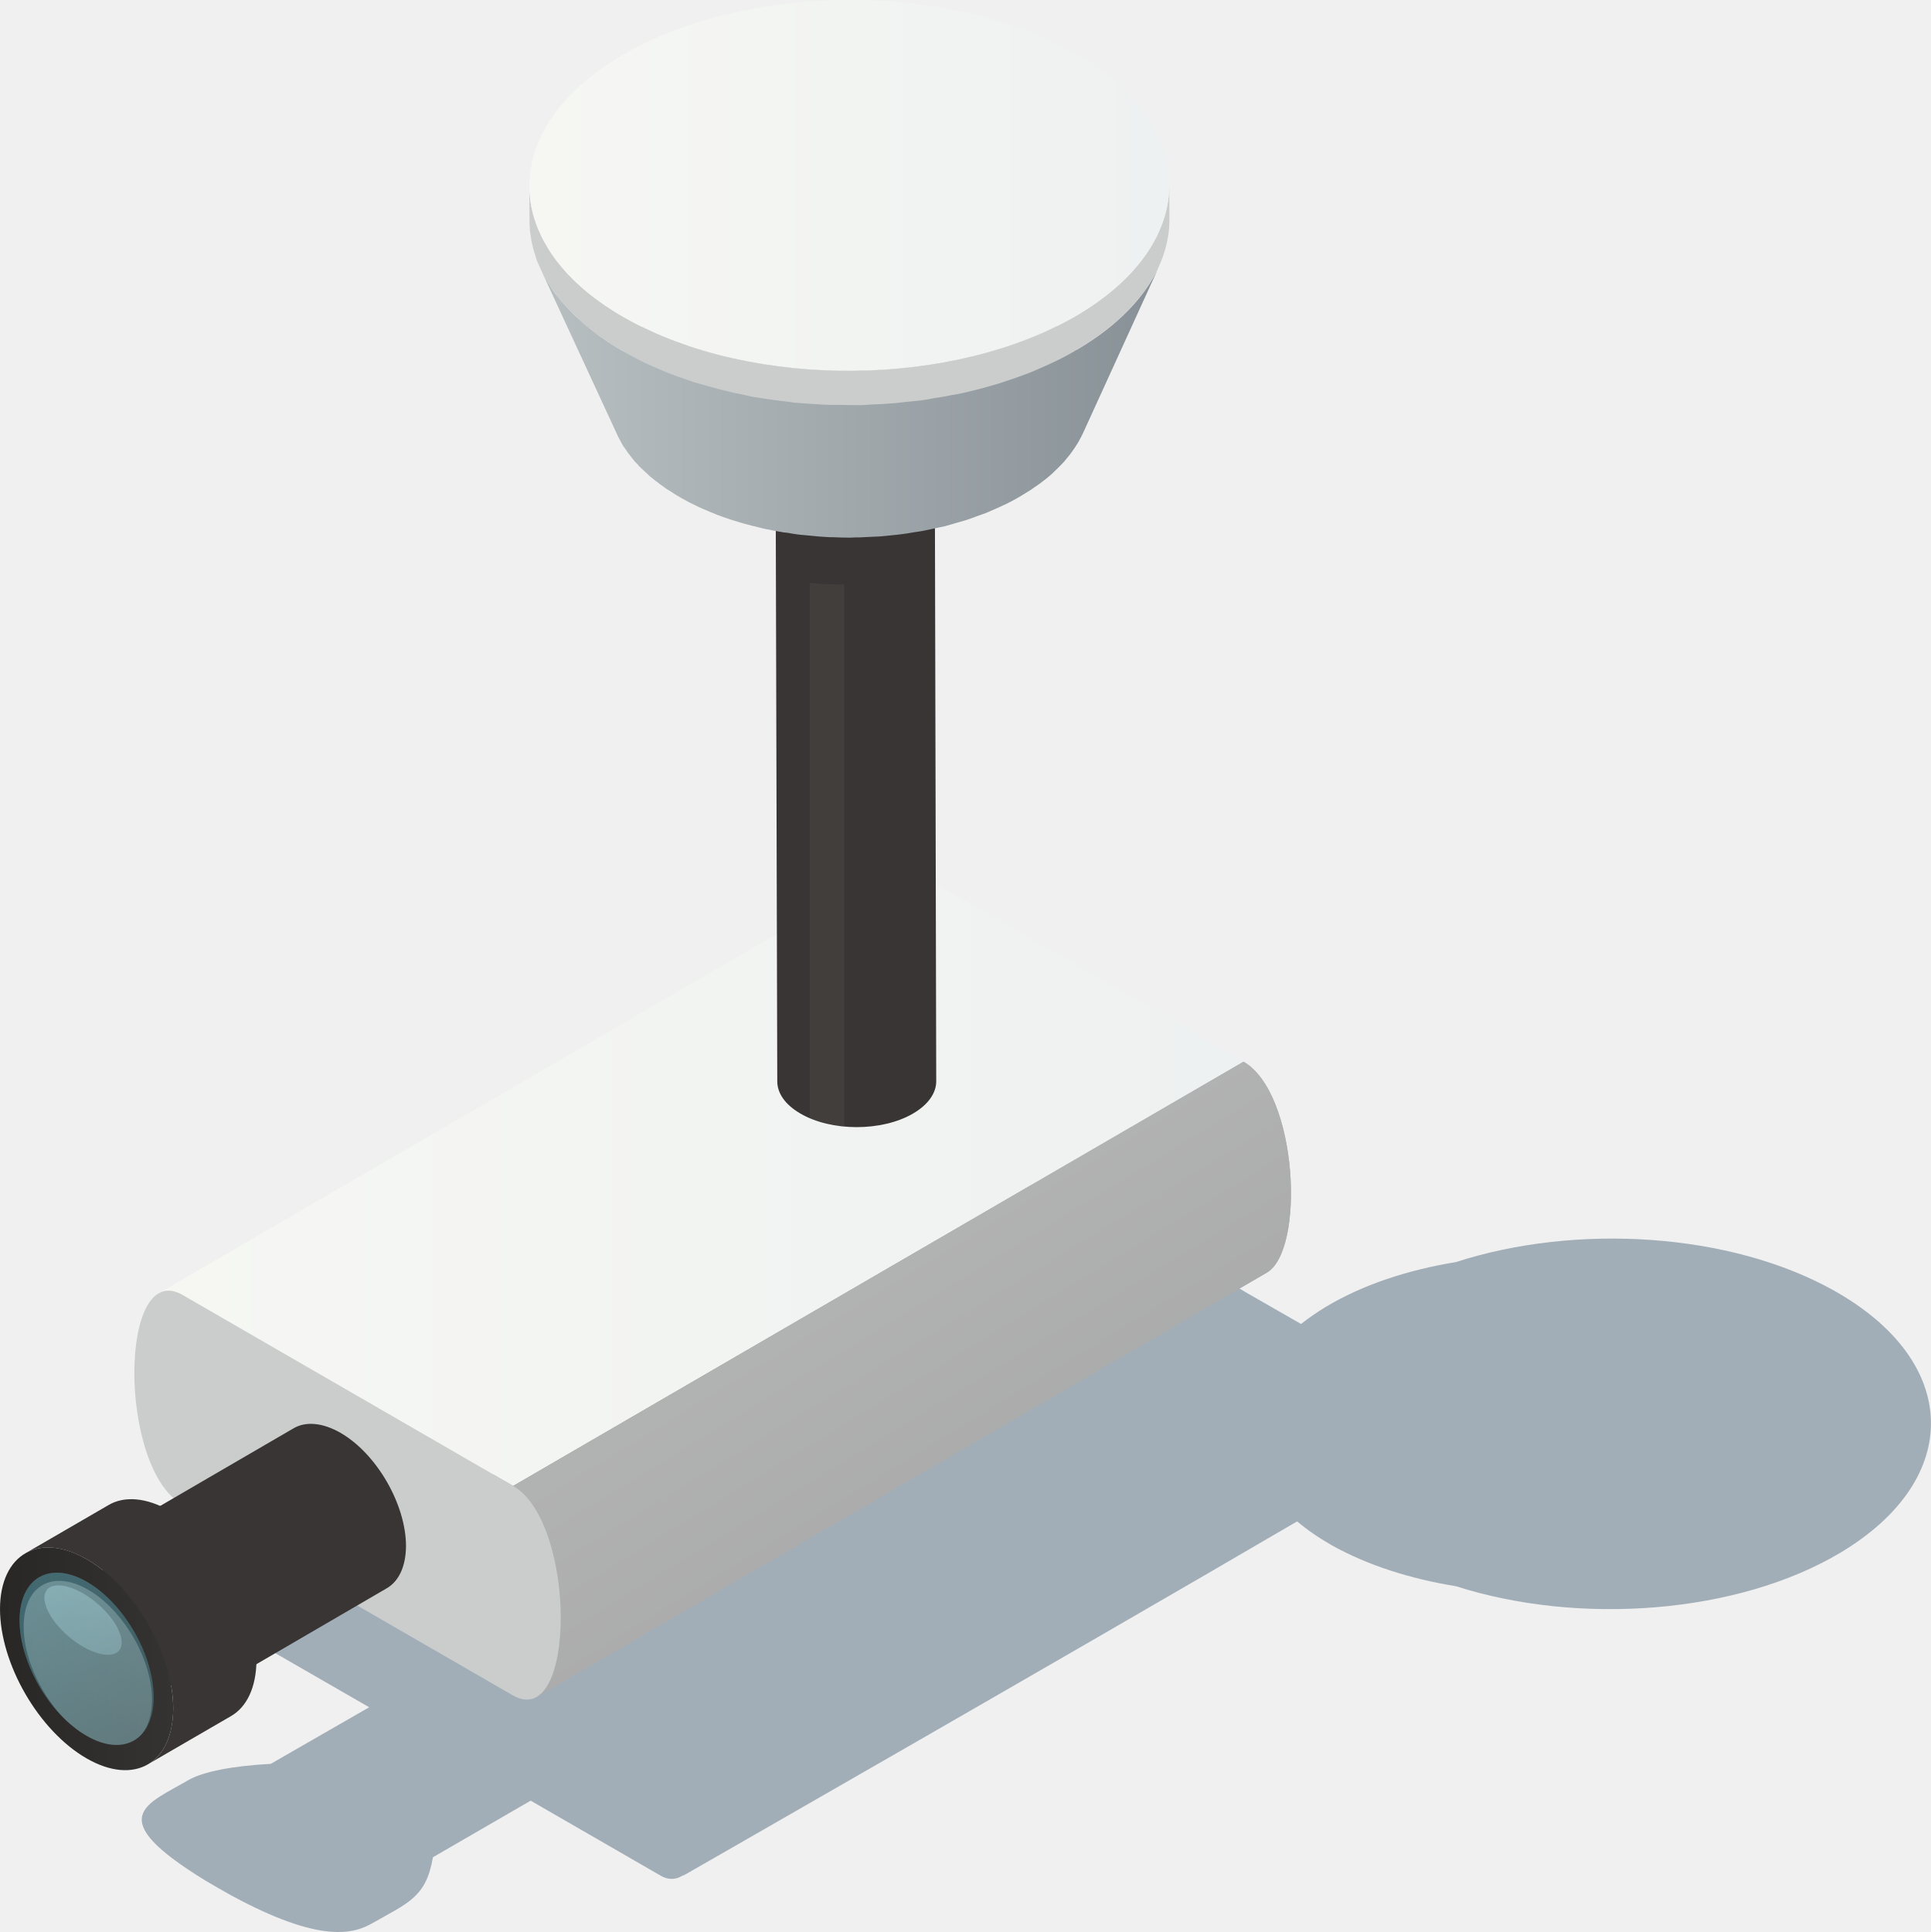
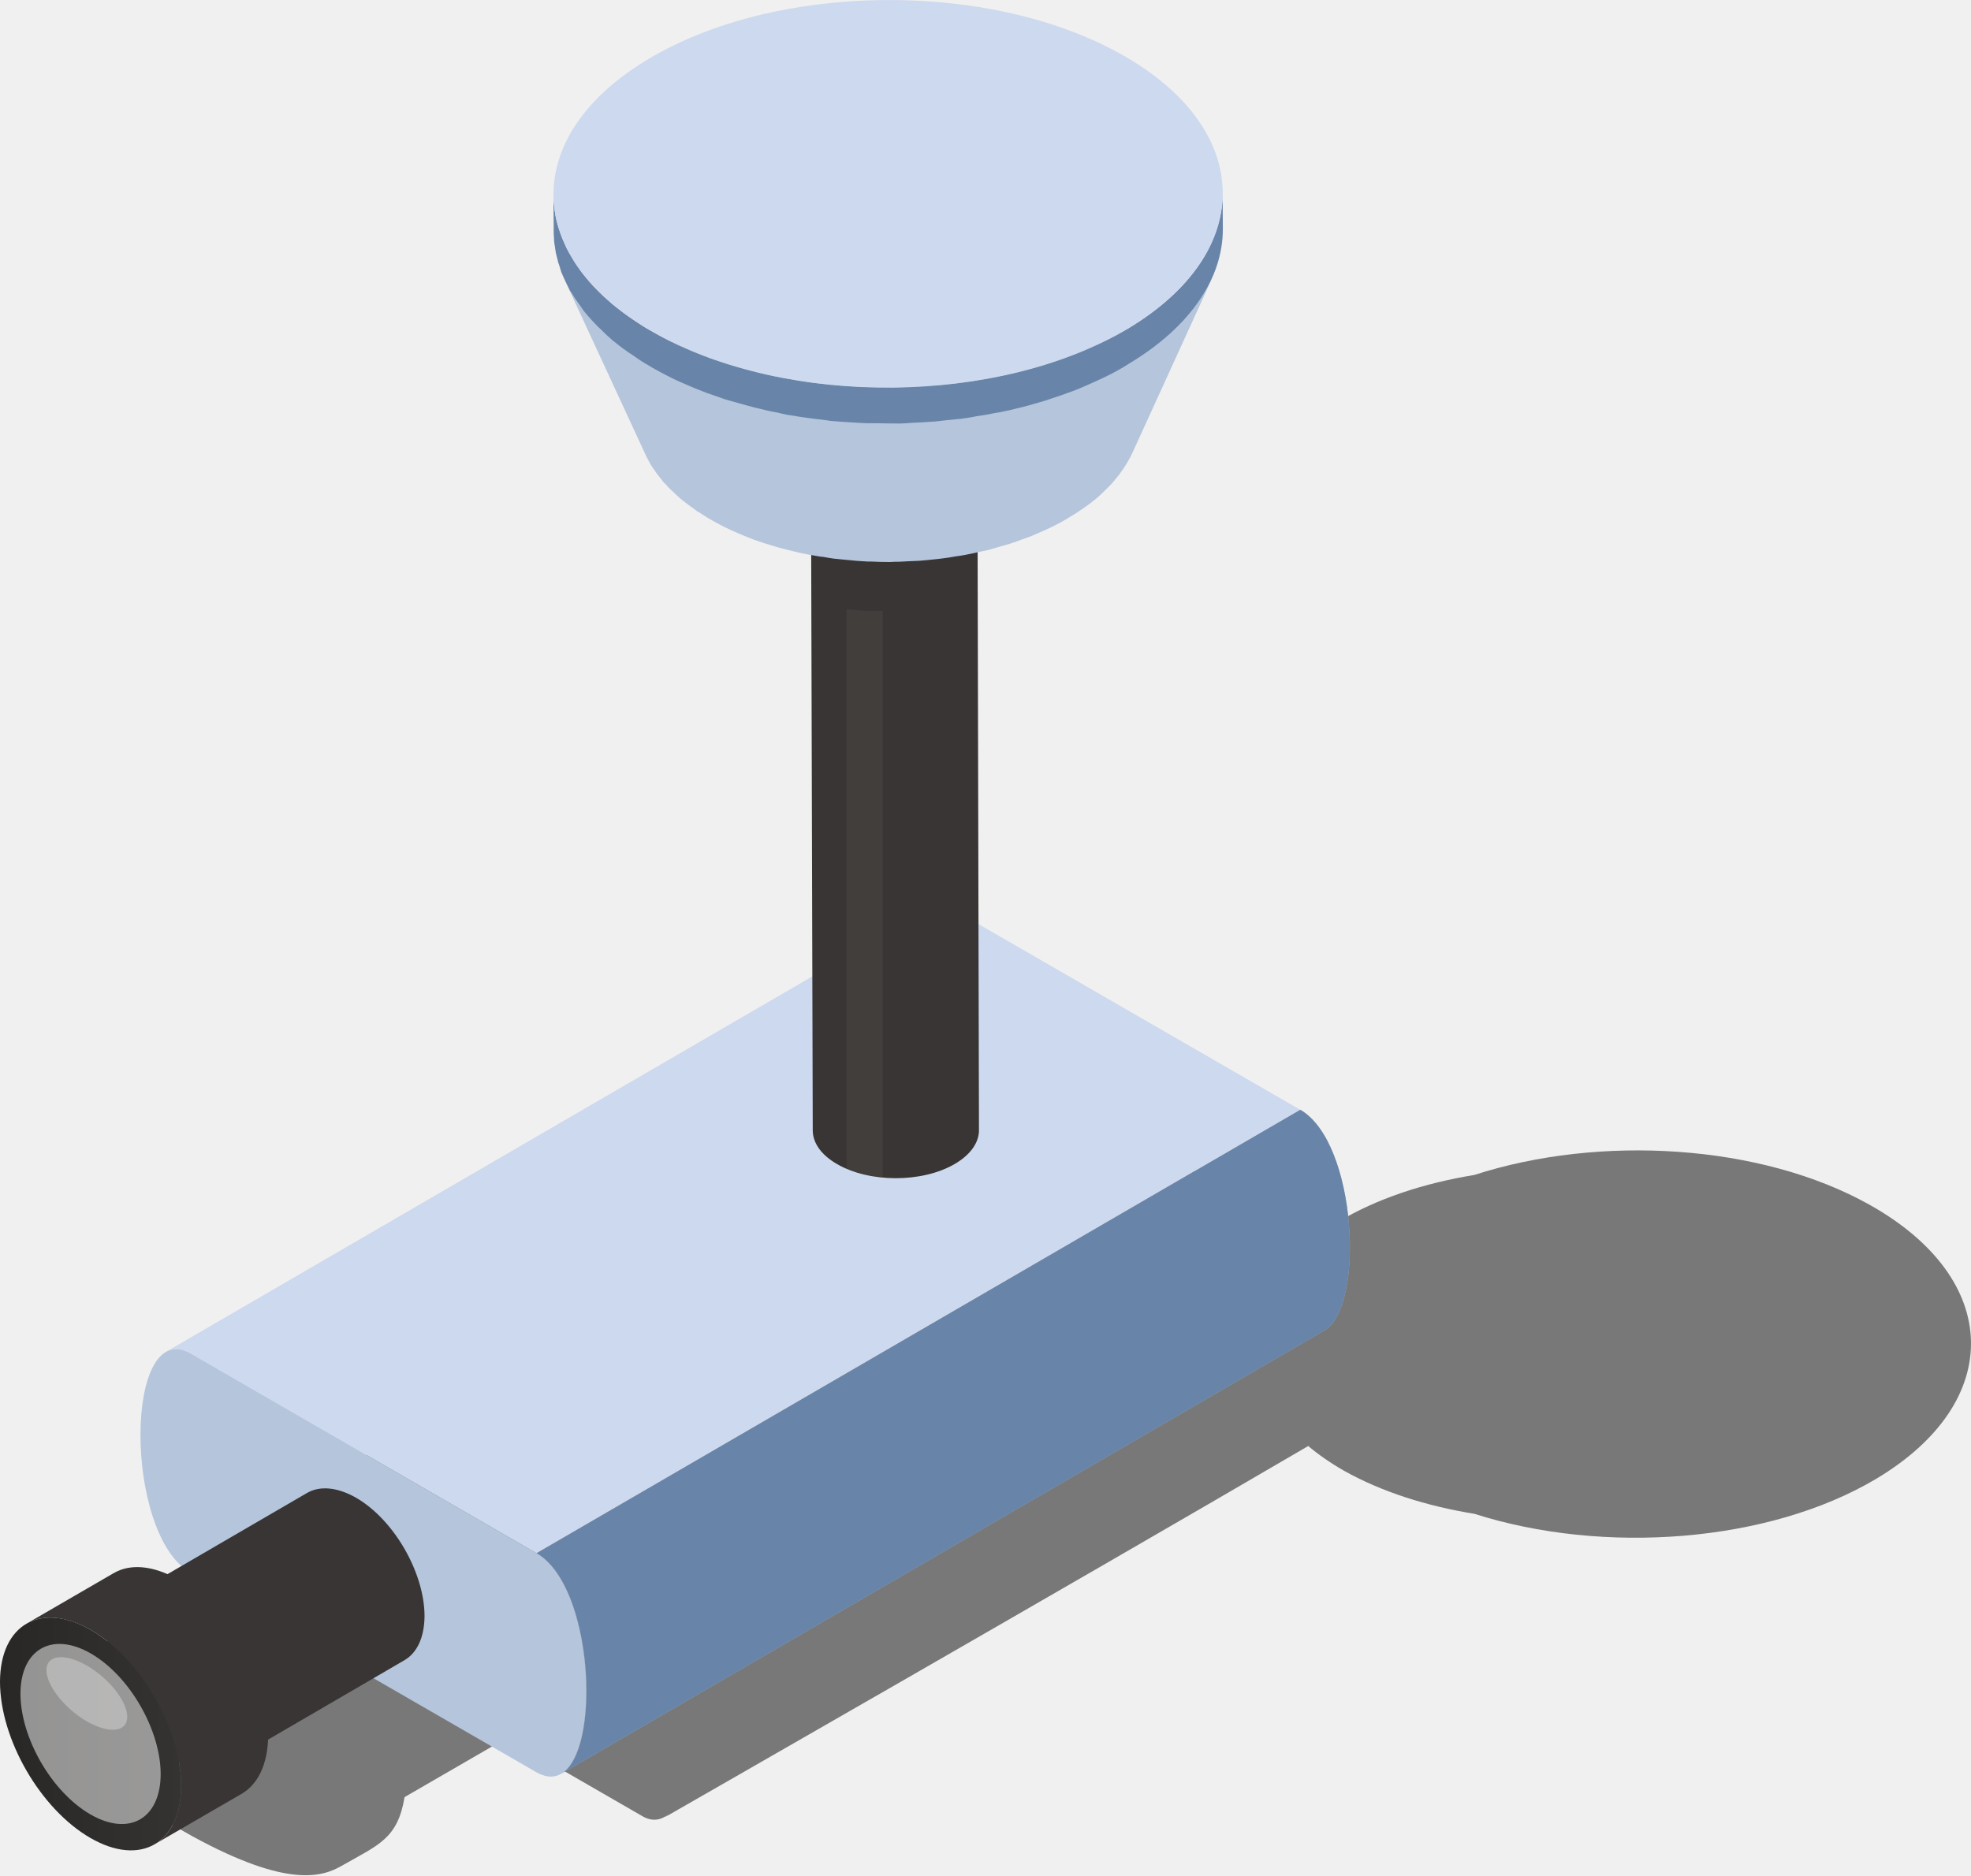
- <svg xmlns="http://www.w3.org/2000/svg" version="1.2" viewBox="0 0 83.944 83.979" width="83.944" height="83.979" id="svg30">
+ <svg xmlns="http://www.w3.org/2000/svg" version="1.2" viewBox="0 0 81.944 77.979" width="81.944" height="77.979" id="svg30" xml:space="preserve">
  <defs id="defs14">
-     <linearGradient id="g1" x2="1" gradientUnits="userSpaceOnUse" gradientTransform="matrix(-47.163,0,0,26.935,376.465,172.339)">
-       <stop offset="0" stop-color="#eef1f1" id="stop1" />
-       <stop offset="1" stop-color="#f6f7f3" id="stop2" />
-     </linearGradient>
-     <linearGradient id="g2" x2="1" gradientUnits="userSpaceOnUse" gradientTransform="matrix(-19.772,-32.531,-26.574,16.152,386.409,203.044)">
-       <stop offset="0" stop-color="#a0a0a0" id="stop3" />
-       <stop offset="1" stop-color="#bbbcbc" id="stop4" />
-     </linearGradient>
    <linearGradient id="g3" x2="1" gradientUnits="userSpaceOnUse" gradientTransform="matrix(-7.524,0,0,9.677,329.937,201.947)">
      <stop offset="0" stop-color="#353332" id="stop5" />
      <stop offset="1" stop-color="#282726" id="stop6" />
-     </linearGradient>
-     <linearGradient id="g4" x2="1" gradientUnits="userSpaceOnUse" gradientTransform="matrix(7.546,11.069,14.236,-9.704,319.07,207.172)">
-       <stop offset="0" stop-color="#99f0ff" id="stop7" />
-       <stop offset="1" stop-color="#5f8e96" id="stop8" />
-     </linearGradient>
-     <linearGradient id="g5" x2="1" gradientUnits="userSpaceOnUse" gradientTransform="matrix(3.032,6.199,3.066,-0.32,324.104,203.509)">
-       <stop offset="0" stop-color="#99f0ff" id="stop9" />
-       <stop offset="1" stop-color="#5f8e96" id="stop10" />
-     </linearGradient>
-     <linearGradient id="g6" x2="1" gradientUnits="userSpaceOnUse" gradientTransform="matrix(-26.886,0,0,12.136,372.785,145.909)">
-       <stop offset="0" stop-color="#889197" id="stop11" />
-       <stop offset="1" stop-color="#b8bfc1" id="stop12" />
-     </linearGradient>
-     <linearGradient id="g7" x2="1" gradientUnits="userSpaceOnUse" gradientTransform="matrix(-27.821,0,0,16.115,373.242,134.68)">
-       <stop offset="0" stop-color="#eef1f1" id="stop13" />
-       <stop offset="1" stop-color="#f6f7f3" id="stop14" />
    </linearGradient>
  </defs>
  <style id="style14">
		.s0 { fill: #577286 } 
		.s1 { fill: url(#g1) } 
		.s2 { fill: #a8aeaf } 
		.s3 { fill: url(#g2) } 
		.s4 { fill: #cbcdcd } 
		.s5 { fill: #383534 } 
		.s6 { fill: url(#g3) } 
		.s7 { opacity: .5;mix-blend-mode: screen;fill: url(#g4) } 
		.s8 { opacity: .3;mix-blend-mode: screen;fill: url(#g5) } 
		.s9 { opacity: .6;mix-blend-mode: multiply;fill: #5f8e96 } 
		.s10 { opacity: .2;mix-blend-mode: screen;fill: #383534 } 
		.s11 { fill: url(#g6) } 
		.s12 { fill: url(#g7) } 
	</style>
-   <g id="0" transform="translate(-322.41,-134.68)">
-     <g id="2">
-       <g id="&lt;Group&gt;" style="opacity:0.5;mix-blend-mode:multiply">
-         <path id="&lt;Compound Path&gt;" class="s0" d="m 330.61,212.05 c 0.62,-0.35 1.87,-0.61 3.57,-0.7 l 4.28,-2.46 -5.66,-3.26 c -0.4,-0.23 -0.28,-0.44 0.16,-0.62 q -0.11,0.04 -0.2,0.08 c 0,0 25.5,-14.48 32.71,-18.53 0.84,-0.47 2.74,-0.54 3.45,-0.13 l 7.19,4.15 0.54,0.32 0.54,0.31 1.78,1.02 q 0.48,-0.38 1.07,-0.74 c 1.61,-0.97 3.58,-1.61 5.66,-1.95 5.22,-1.69 11.93,-1.29 16.44,1.24 5.51,3.09 5.63,8.19 0.28,11.39 -4.48,2.67 -11.36,3.17 -16.71,1.46 -1.98,-0.32 -3.85,-0.91 -5.42,-1.79 q -0.84,-0.48 -1.49,-1.03 c -9.59,5.61 -26.74,15.43 -26.74,15.43 q 0.08,-0.06 0.15,-0.12 c -0.32,0.25 -0.68,0.32 -1.08,0.09 l -5.65,-3.26 -4.25,2.46 c -0.29,1.74 -1.08,1.98 -2.62,2.86 -0.79,0.45 -2.22,0.94 -6.18,-1.22 -0.1,-0.05 -1,-0.57 -1.08,-0.62 -4.54,-2.78 -2.56,-3.31 -0.74,-4.38 z" />
-       </g>
-       <g id="g30">
-         <g id="g24">
-           <g id="g23">
-             <g id="g15">
-               <path id="&lt;Path&gt;" class="s1" d="m 361.04,172.46 q 0.44,-0.27 1.05,0.07 l 14.38,8.3 -31.75,18.44 -14.37,-8.3 q -0.61,-0.34 -1.05,-0.07 z" style="fill:url(#g1)" />
-               <path id="path14" class="s2" d="M 345.74,208.44 377.48,190 c 1.68,-0.98 1.35,-7.81 -1.01,-9.17 l -31.75,18.44 c 2.37,1.37 2.7,8.2 1.02,9.17 z" />
-               <g id="&lt;Clip Group&gt;">
-                 <path id="path15" class="s3" d="m 344.72,199.27 31.75,-18.44 c 2.36,1.36 2.69,8.19 1.01,9.17 l -31.74,18.44 c 1.68,-0.97 1.35,-7.8 -1.02,-9.17 z" style="fill:url(#g2)" />
-               </g>
-             </g>
-             <g id="g16">
-               <path id="path16" class="s4" d="m 330.35,190.97 c -2.78,-1.6 -2.81,7.5 -0.03,9.1 l 14.38,8.3 c 2.77,1.6 2.79,-7.5 0.02,-9.1 z" />
-             </g>
-             <g id="g22">
-               <g id="g21">
-                 <g id="g19">
-                   <path id="path17" class="s5" d="m 327.71,201.11 c -0.01,0 7.47,-4.35 7.47,-4.35 0.52,-0.3 1.24,-0.25 2.03,0.2 1.58,0.91 2.85,3.12 2.85,4.93 -0.01,0.9 -0.32,1.53 -0.84,1.83 l -7.47,4.35 q 0.1,-0.07 0.19,-0.16 c -0.53,0.45 -1.32,0.48 -2.22,-0.04 -1.58,-0.91 -2.85,-3.12 -2.85,-4.93 0,-0.9 0.32,-1.54 0.84,-1.83 z m 0.91,-0.19 q -0.1,0 -0.19,0.01 0.09,-0.01 0.19,-0.01 z" />
-                   <path id="path18" class="s5" d="m 327.13,200.1 c 0.68,-0.4 1.63,-0.34 2.68,0.26 2.08,1.2 3.75,4.11 3.75,6.49 -0.01,1.19 -0.43,2.03 -1.1,2.42 l -3.62,2.1 c 0.68,-0.39 1.09,-1.23 1.1,-2.42 0,-2.38 -1.67,-5.29 -3.75,-6.49 -1.05,-0.6 -2,-0.66 -2.68,-0.26 z" />
-                   <path id="path19" class="s6" d="m 326.19,202.46 c 2.08,1.2 3.75,4.11 3.75,6.49 -0.01,2.39 -1.69,3.36 -3.77,2.16 -2.08,-1.2 -3.76,-4.11 -3.76,-6.5 0.01,-2.38 1.7,-3.35 3.78,-2.15 z" style="fill:url(#g3)" />
-                 </g>
-                 <path id="path20" class="s7" d="m 326.19,203.44 c 1.61,0.93 2.9,3.18 2.9,5.02 -0.01,1.85 -1.31,2.6 -2.92,1.67 -1.61,-0.93 -2.91,-3.18 -2.91,-5.03 0.01,-1.84 1.32,-2.59 2.93,-1.66 z" style="fill:url(#g4)" />
-                 <path id="path21" class="s8" d="m 324.34,204.13 c 0,0.64 0.75,1.59 1.68,2.13 0.93,0.53 1.68,0.45 1.68,-0.19 0,-0.64 -0.75,-1.59 -1.68,-2.13 -0.93,-0.53 -1.68,-0.45 -1.68,0.19 z" style="fill:url(#g5)" />
-               </g>
-               <path id="path22" class="s9" d="m 326.19,203.44 c 1.61,0.93 2.9,3.18 2.9,5.02 q -0.02,1.06 -0.51,1.59 0.42,-0.51 0.44,-1.46 c 0.01,-1.77 -1.24,-3.92 -2.78,-4.81 -1.54,-0.89 -2.8,-0.18 -2.8,1.59 -0.01,1.32 0.69,2.86 1.68,3.92 -1.09,-1.11 -1.86,-2.77 -1.86,-4.19 0.01,-1.84 1.32,-2.59 2.93,-1.66 z" />
-             </g>
-           </g>
-         </g>
-         <path id="path24" class="s5" d="m 356.17,155.88 c -0.11,-0.58 0.21,-1.19 0.98,-1.64 1.36,-0.78 3.55,-0.78 4.9,0 0.67,0.39 1,0.9 1,1.42 0,-0.01 0.06,26 0.06,26 0.01,0.51 -0.33,1.03 -1.02,1.43 -1.35,0.78 -3.54,0.78 -4.89,-0.01 -0.67,-0.39 -1,-0.89 -1,-1.4 l -0.07,-26.01 q 0.01,0.11 0.04,0.21 z m 6.63,0.53 q 0.04,-0.07 0.07,-0.15 -0.03,0.08 -0.08,0.15 z" />
-         <path id="path25" class="s10" d="m 359.11,160.08 v 23.55 q -0.81,-0.06 -1.5,-0.35 v -23.27 q 0.74,0.09 1.5,0.07 z" />
-         <g id="g29">
-           <g id="g28">
-             <path id="path26" class="s11" d="m 346.14,146.81 q 0.04,0.07 0.09,0.14 0.09,0.16 0.2,0.32 0.06,0.08 0.11,0.16 0.12,0.15 0.25,0.31 0.05,0.07 0.11,0.13 0.08,0.09 0.16,0.17 0.17,0.19 0.35,0.37 0.1,0.09 0.21,0.18 0.18,0.17 0.38,0.33 0.11,0.09 0.23,0.18 0.21,0.17 0.45,0.33 0.11,0.08 0.22,0.15 0.29,0.19 0.6,0.37 0.73,-1.21 2.34,-2.19 c 4.04,-2.41 10.67,-2.48 14.82,-0.15 1.18,0.66 2.02,1.45 2.54,2.28 q 0.06,-0.03 0.11,-0.06 c 1.73,-1.03 2.88,-2.26 3.48,-3.55 q -1.65,3.62 -3.3,7.23 -0.02,0.03 -0.03,0.06 -0.02,0.05 -0.05,0.1 -0.11,0.22 -0.25,0.43 -0.03,0.05 -0.06,0.09 -0.16,0.24 -0.36,0.47 -0.05,0.06 -0.09,0.11 -0.2,0.21 -0.42,0.42 -0.03,0.03 -0.05,0.05 -0.25,0.23 -0.54,0.44 -0.07,0.05 -0.14,0.1 -0.29,0.21 -0.63,0.41 -0.37,0.23 -0.77,0.42 -0.14,0.07 -0.28,0.13 -0.27,0.12 -0.55,0.24 -0.17,0.06 -0.34,0.12 -0.26,0.1 -0.53,0.19 -0.19,0.06 -0.38,0.11 -0.26,0.08 -0.52,0.15 -0.21,0.05 -0.42,0.09 -0.26,0.06 -0.52,0.11 -0.22,0.04 -0.44,0.07 -0.26,0.05 -0.52,0.08 -0.22,0.03 -0.45,0.05 -0.26,0.03 -0.53,0.05 -0.23,0.01 -0.46,0.02 -0.19,0.01 -0.39,0.02 -0.08,0 -0.17,0 -0.11,0.01 -0.22,0.01 -0.39,0 -0.78,-0.02 -0.06,0 -0.13,0 -0.44,-0.02 -0.88,-0.07 -0.1,-0.01 -0.21,-0.02 -0.15,-0.01 -0.3,-0.03 -0.22,-0.03 -0.43,-0.07 -0.09,-0.01 -0.18,-0.02 -0.43,-0.07 -0.85,-0.16 -0.1,-0.03 -0.2,-0.05 -0.34,-0.08 -0.67,-0.17 -0.1,-0.03 -0.2,-0.06 -0.41,-0.12 -0.8,-0.26 -0.06,-0.03 -0.13,-0.05 -0.33,-0.13 -0.65,-0.27 -0.1,-0.04 -0.2,-0.09 -0.37,-0.17 -0.72,-0.37 -0.29,-0.16 -0.55,-0.34 -0.06,-0.03 -0.12,-0.07 -0.07,-0.05 -0.13,-0.1 -0.14,-0.09 -0.26,-0.19 -0.09,-0.06 -0.17,-0.13 -0.05,-0.04 -0.1,-0.08 -0.02,-0.01 -0.04,-0.03 -0.08,-0.07 -0.15,-0.14 -0.08,-0.07 -0.15,-0.14 -0.09,-0.09 -0.18,-0.17 -0.05,-0.06 -0.1,-0.12 -0.04,-0.04 -0.08,-0.07 -0.08,-0.1 -0.11,-0.14 -0.09,-0.11 -0.18,-0.23 -0.02,-0.02 -0.03,-0.04 -0.03,-0.04 -0.06,-0.09 -0.08,-0.11 -0.16,-0.23 -0.03,-0.06 -0.06,-0.11 -0.03,-0.05 -0.05,-0.09 -0.02,-0.03 -0.03,-0.06 -0.06,-0.1 -0.1,-0.2 -1.67,-3.61 -3.34,-7.22 0.11,0.23 0.24,0.46 z" style="fill:url(#g6)" />
-             <path id="path27" class="s4" d="m 345.43,143.03 q 0.01,0.1 0.02,0.21 0.01,0.09 0.02,0.19 0.02,0.1 0.03,0.2 0.02,0.1 0.04,0.19 0.03,0.1 0.05,0.2 0.03,0.1 0.06,0.19 0.03,0.1 0.07,0.2 0.03,0.09 0.07,0.19 0.04,0.1 0.09,0.2 0.04,0.09 0.08,0.19 0.05,0.1 0.11,0.2 0.05,0.09 0.1,0.17 0.07,0.12 0.14,0.24 0.06,0.08 0.11,0.16 0.08,0.12 0.17,0.24 0.06,0.07 0.12,0.15 0.16,0.2 0.35,0.41 0.21,0.22 0.42,0.42 0.09,0.08 0.18,0.16 0.1,0.09 0.2,0.18 0.1,0.08 0.2,0.16 0.11,0.09 0.22,0.17 0.11,0.08 0.22,0.16 0.11,0.08 0.23,0.16 0.12,0.08 0.24,0.16 0.12,0.08 0.25,0.16 0.2,0.12 0.42,0.24 0.46,0.26 0.95,0.49 0.11,0.05 0.23,0.1 0.48,0.22 1,0.41 0.06,0.02 0.12,0.05 0.41,0.14 0.84,0.27 0.33,0.1 0.67,0.19 0.3,0.08 0.59,0.16 0.35,0.08 0.7,0.15 0.34,0.07 0.68,0.12 0.15,0.03 0.3,0.05 0.53,0.09 1.07,0.14 0.05,0.01 0.1,0.01 0.59,0.06 1.18,0.09 0.11,0.01 0.21,0.01 0.32,0.01 0.65,0.01 0.39,0.01 0.78,0.01 0.32,-0.01 0.64,-0.03 0.36,-0.01 0.71,-0.04 0.32,-0.02 0.64,-0.05 0.35,-0.04 0.7,-0.08 0.3,-0.04 0.6,-0.09 0.37,-0.06 0.75,-0.13 0.5,-0.1 0.99,-0.22 0.56,-0.14 1.06,-0.29 0.15,-0.05 0.3,-0.1 0.53,-0.17 1.04,-0.37 0.38,-0.15 0.74,-0.32 0.19,-0.08 0.38,-0.17 0.54,-0.26 1.05,-0.56 c 2.63,-1.58 3.94,-3.61 3.93,-5.64 l 0.01,1.5 c 0,2.03 -1.31,4.06 -3.94,5.63 q -0.5,0.31 -1.05,0.57 -0.18,0.08 -0.37,0.17 -0.37,0.17 -0.74,0.32 -0.52,0.2 -1.05,0.37 -0.15,0.05 -0.3,0.1 -0.17,0.05 -0.35,0.1 -0.33,0.1 -0.67,0.18 -0.42,0.11 -0.79,0.18 -0.12,0.02 -0.24,0.04 -0.37,0.08 -0.75,0.13 -0.19,0.04 -0.39,0.07 -0.1,0.01 -0.21,0.03 -0.35,0.04 -0.7,0.07 -0.22,0.03 -0.44,0.05 -0.1,0.01 -0.19,0.01 -0.36,0.03 -0.72,0.04 -0.23,0.02 -0.46,0.03 -0.08,0 -0.17,0 -0.4,0 -0.79,-0.01 -0.23,0 -0.46,0 -0.09,0 -0.18,-0.01 -0.11,0 -0.22,-0.01 -0.58,-0.03 -1.15,-0.08 -0.08,-0.01 -0.12,-0.02 -0.54,-0.06 -1.08,-0.14 -0.15,-0.02 -0.3,-0.05 -0.14,-0.02 -0.28,-0.04 -0.2,-0.04 -0.39,-0.09 -0.36,-0.06 -0.7,-0.15 -0.3,-0.07 -0.59,-0.15 -0.34,-0.09 -0.68,-0.19 -0.12,-0.03 -0.24,-0.07 -0.3,-0.1 -0.6,-0.21 -0.06,-0.02 -0.12,-0.04 -0.51,-0.19 -1,-0.41 -0.11,-0.05 -0.23,-0.1 -0.49,-0.23 -0.95,-0.49 -0.17,-0.09 -0.33,-0.19 -0.04,-0.03 -0.09,-0.05 -0.13,-0.08 -0.25,-0.16 -0.12,-0.08 -0.23,-0.16 -0.12,-0.08 -0.24,-0.16 -0.11,-0.08 -0.22,-0.16 -0.11,-0.09 -0.22,-0.17 -0.1,-0.08 -0.2,-0.16 -0.1,-0.09 -0.2,-0.18 -0.07,-0.06 -0.13,-0.12 -0.02,-0.02 -0.04,-0.04 -0.22,-0.2 -0.41,-0.41 -0.21,-0.22 -0.37,-0.42 -0.02,-0.02 -0.04,-0.05 -0.03,-0.05 -0.07,-0.1 -0.09,-0.12 -0.17,-0.24 -0.06,-0.08 -0.11,-0.16 -0.08,-0.12 -0.15,-0.24 -0.03,-0.04 -0.06,-0.09 -0.02,-0.04 -0.04,-0.08 -0.05,-0.1 -0.1,-0.2 -0.05,-0.1 -0.09,-0.19 -0.05,-0.1 -0.09,-0.2 -0.02,-0.06 -0.05,-0.12 -0.01,-0.04 -0.02,-0.07 -0.03,-0.1 -0.06,-0.2 -0.04,-0.09 -0.06,-0.19 -0.03,-0.1 -0.05,-0.2 -0.02,-0.06 -0.03,-0.12 -0.01,-0.04 -0.01,-0.07 -0.02,-0.1 -0.03,-0.2 -0.02,-0.1 -0.03,-0.2 -0.01,-0.1 -0.01,-0.2 -0.01,-0.07 -0.01,-0.13 0,-0.06 0,-0.12 l -0.01,-1.5 q 0,0.12 0.01,0.25 z" />
-             <path id="path28" class="s12" d="m 349.36,137.14 c 5.35,-3.2 14.16,-3.29 19.67,-0.2 5.51,3.09 5.63,8.19 0.28,11.4 -5.36,3.2 -14.16,3.29 -19.67,0.19 -5.51,-3.09 -5.64,-8.19 -0.28,-11.39 z" style="fill:url(#g7)" />
-           </g>
-         </g>
-       </g>
-     </g>
+   <path id="&lt;Compound Path&gt;" class="s0" d="m 6.2,71.37 c 0.62,-0.35 1.87,-0.61 3.57,-0.7 l 4.28,-2.46 -5.66,-3.26 c -0.4,-0.23 -0.28,-0.44 0.16,-0.62 q -0.11,0.04 -0.2,0.08 c 0,0 25.5,-14.48 32.71,-18.53 0.84,-0.47 2.74,-0.54 3.45,-0.13 l 7.19,4.15 0.54,0.32 0.54,0.31 1.78,1.02 q 0.48,-0.38 1.07,-0.74 c 1.61,-0.97 3.58,-1.61 5.66,-1.95 5.22,-1.69 11.93,-1.29 16.44,1.24 5.51,3.09 5.63,8.19 0.28,11.39 -4.48,2.67 -11.36,3.17 -16.71,1.46 -1.98,-0.32 -3.85,-0.91 -5.42,-1.79 q -0.84,-0.48 -1.49,-1.03 c -9.59,5.61 -26.74,15.43 -26.74,15.43 q 0.08,-0.06 0.15,-0.12 c -0.32,0.25 -0.68,0.32 -1.08,0.09 l -5.65,-3.26 -4.25,2.46 c -0.29,1.74 -1.08,1.98 -2.62,2.86 -0.79,0.45 -2.22,0.94 -6.18,-1.22 -0.1,-0.05 -1,-0.57 -1.08,-0.62 -4.54,-2.78 -2.56,-3.31 -0.74,-4.38 z" style="opacity:0.5;mix-blend-mode:multiply;fill:#000000;fill-opacity:1" />
+   <path id="&lt;Path&gt;" class="s1" d="m 38.63,37.78 q 0.44,-0.27 1.05,0.07 l 14.38,8.3 -31.75,18.44 -14.37,-8.3 q -0.61,-0.34 -1.05,-0.07 z" style="fill:#cdd9ee;fill-opacity:1" />
+   <path id="path14" class="s2" d="m 23.33,73.76 31.74,-18.44 c 1.68,-0.98 1.35,-7.81 -1.01,-9.17 l -31.75,18.44 c 2.37,1.37 2.7,8.2 1.02,9.17 z" />
+   <path id="path15" class="s3" d="m 22.31,64.59 31.75,-18.44 c 2.36,1.36 2.69,8.19 1.01,9.17 l -31.74,18.44 c 1.68,-0.97 1.35,-7.8 -1.02,-9.17 z" style="fill:#6885a9;fill-opacity:1" />
+   <path id="path16" class="s4" d="m 7.94,56.29 c -2.78,-1.6 -2.81,7.5 -0.03,9.1 l 14.38,8.3 c 2.77,1.6 2.79,-7.5 0.02,-9.1 z" style="fill:#b5c5dc;fill-opacity:1" />
+   <g id="g19" transform="translate(-322.41,-134.68)">
+     <path id="path17" class="s5" d="m 327.71,201.11 c -0.01,0 7.47,-4.35 7.47,-4.35 0.52,-0.3 1.24,-0.25 2.03,0.2 1.58,0.91 2.85,3.12 2.85,4.93 -0.01,0.9 -0.32,1.53 -0.84,1.83 l -7.47,4.35 q 0.1,-0.07 0.19,-0.16 c -0.53,0.45 -1.32,0.48 -2.22,-0.04 -1.58,-0.91 -2.85,-3.12 -2.85,-4.93 0,-0.9 0.32,-1.54 0.84,-1.83 z m 0.91,-0.19 q -0.1,0 -0.19,0.01 0.09,-0.01 0.19,-0.01 z" />
+     <path id="path18" class="s5" d="m 327.13,200.1 c 0.68,-0.4 1.63,-0.34 2.68,0.26 2.08,1.2 3.75,4.11 3.75,6.49 -0.01,1.19 -0.43,2.03 -1.1,2.42 l -3.62,2.1 c 0.68,-0.39 1.09,-1.23 1.1,-2.42 0,-2.38 -1.67,-5.29 -3.75,-6.49 -1.05,-0.6 -2,-0.66 -2.68,-0.26 z" />
+     <path id="path19" class="s6" d="m 326.19,202.46 c 2.08,1.2 3.75,4.11 3.75,6.49 -0.01,2.39 -1.69,3.36 -3.77,2.16 -2.08,-1.2 -3.76,-4.11 -3.76,-6.5 0.01,-2.38 1.7,-3.35 3.78,-2.15 z" style="fill:url(#g3)" />
  </g>
+   <path id="path20" class="s7" d="m 3.78,68.76 c 1.61,0.93 2.9,3.18 2.9,5.02 -0.01,1.85 -1.31,2.6 -2.92,1.67 -1.61,-0.93 -2.91,-3.18 -2.91,-5.03 0.01,-1.84 1.32,-2.59 2.93,-1.66 z" style="fill:#ffffff;fill-opacity:1" />
+   <path id="path21" class="s8" d="m 1.93,69.45 c 0,0.64 0.75,1.59 1.68,2.13 0.93,0.53 1.68,0.45 1.68,-0.19 0,-0.64 -0.75,-1.59 -1.68,-2.13 -0.93,-0.53 -1.68,-0.45 -1.68,0.19 z" style="fill:#ffffff;fill-opacity:1" />
+   <path id="path22" class="s9" d="m 3.78,68.76 c 1.61,0.93 2.9,3.18 2.9,5.02 q -0.02,1.06 -0.51,1.59 0.42,-0.51 0.44,-1.46 c 0.01,-1.77 -1.24,-3.92 -2.78,-4.81 -1.54,-0.89 -2.8,-0.18 -2.8,1.59 -0.01,1.32 0.69,2.86 1.68,3.92 -1.09,-1.11 -1.86,-2.77 -1.86,-4.19 0.01,-1.84 1.32,-2.59 2.93,-1.66 z" style="fill:#ffffff;fill-opacity:1" />
+   <path id="path24" class="s5" d="m 33.76,21.2 c -0.11,-0.58 0.21,-1.19 0.98,-1.64 1.36,-0.78 3.55,-0.78 4.9,0 0.67,0.39 1,0.9 1,1.42 0,-0.01 0.06,26 0.06,26 0.01,0.51 -0.33,1.03 -1.02,1.43 -1.35,0.78 -3.54,0.78 -4.89,-0.01 -0.67,-0.39 -1,-0.89 -1,-1.4 l -0.07,-26.01 q 0.01,0.11 0.04,0.21 z m 6.63,0.53 q 0.04,-0.07 0.07,-0.15 -0.03,0.08 -0.08,0.15 z" />
+   <path id="path25" class="s10" d="m 36.7,25.4 v 23.55 q -0.81,-0.06 -1.5,-0.35 v -23.27 q 0.74,0.09 1.5,0.07 z" />
+   <path id="path26" class="s11" d="m 23.73,12.13 q 0.04,0.07 0.09,0.14 0.09,0.16 0.2,0.32 0.06,0.08 0.11,0.16 0.12,0.15 0.25,0.31 0.05,0.07 0.11,0.13 0.08,0.09 0.16,0.17 0.17,0.19 0.35,0.37 0.1,0.09 0.21,0.18 0.18,0.17 0.38,0.33 0.11,0.09 0.23,0.18 0.21,0.17 0.45,0.33 0.11,0.08 0.22,0.15 0.29,0.19 0.6,0.37 0.73,-1.21 2.34,-2.19 c 4.04,-2.41 10.67,-2.48 14.82,-0.15 1.18,0.66 2.02,1.45 2.54,2.28 q 0.06,-0.03 0.11,-0.06 c 1.73,-1.03 2.88,-2.26 3.48,-3.55 q -1.65,3.62 -3.3,7.23 -0.02,0.03 -0.03,0.06 -0.02,0.05 -0.05,0.1 -0.11,0.22 -0.25,0.43 -0.03,0.05 -0.06,0.09 -0.16,0.24 -0.36,0.47 -0.05,0.06 -0.09,0.11 -0.2,0.21 -0.42,0.42 -0.03,0.03 -0.05,0.05 -0.25,0.23 -0.54,0.44 -0.07,0.05 -0.14,0.1 -0.29,0.21 -0.63,0.41 -0.37,0.23 -0.77,0.42 -0.14,0.07 -0.28,0.13 -0.27,0.12 -0.55,0.24 -0.17,0.06 -0.34,0.12 -0.26,0.1 -0.53,0.19 -0.19,0.06 -0.38,0.11 -0.26,0.08 -0.52,0.15 -0.21,0.05 -0.42,0.09 -0.26,0.06 -0.52,0.11 -0.22,0.04 -0.44,0.07 -0.26,0.05 -0.52,0.08 -0.22,0.03 -0.45,0.05 -0.26,0.03 -0.53,0.05 -0.23,0.01 -0.46,0.02 -0.19,0.01 -0.39,0.02 -0.08,0 -0.17,0 -0.11,0.01 -0.22,0.01 -0.39,0 -0.78,-0.02 -0.06,0 -0.13,0 -0.44,-0.02 -0.88,-0.07 -0.1,-0.01 -0.21,-0.02 -0.15,-0.01 -0.3,-0.03 -0.22,-0.03 -0.43,-0.07 -0.09,-0.01 -0.18,-0.02 -0.43,-0.07 -0.85,-0.16 -0.1,-0.03 -0.2,-0.05 -0.34,-0.08 -0.67,-0.17 -0.1,-0.03 -0.2,-0.06 -0.41,-0.12 -0.8,-0.26 -0.06,-0.03 -0.13,-0.05 -0.33,-0.13 -0.65,-0.27 -0.1,-0.04 -0.2,-0.09 -0.37,-0.17 -0.72,-0.37 -0.29,-0.16 -0.55,-0.34 -0.06,-0.03 -0.12,-0.07 -0.07,-0.05 -0.13,-0.1 -0.14,-0.09 -0.26,-0.19 -0.09,-0.06 -0.17,-0.13 -0.05,-0.04 -0.1,-0.08 -0.02,-0.01 -0.04,-0.03 -0.08,-0.07 -0.15,-0.14 -0.08,-0.07 -0.15,-0.14 -0.09,-0.09 -0.18,-0.17 -0.05,-0.06 -0.1,-0.12 -0.04,-0.04 -0.08,-0.07 -0.08,-0.1 -0.11,-0.14 -0.09,-0.11 -0.18,-0.23 -0.02,-0.02 -0.03,-0.04 -0.03,-0.04 -0.06,-0.09 -0.08,-0.11 -0.16,-0.23 -0.03,-0.06 -0.06,-0.11 -0.03,-0.05 -0.05,-0.09 -0.02,-0.03 -0.03,-0.06 -0.06,-0.1 -0.1,-0.2 -1.67,-3.61 -3.34,-7.22 0.11,0.23 0.24,0.46 z" style="fill:#b5c5dc;fill-opacity:1" />
+   <path id="path27" class="s4" d="m 23.02,8.35 q 0.01,0.1 0.02,0.21 0.01,0.09 0.02,0.19 0.02,0.1 0.03,0.2 0.02,0.1 0.04,0.19 0.03,0.1 0.05,0.2 0.03,0.1 0.06,0.19 0.03,0.1 0.07,0.2 0.03,0.09 0.07,0.19 0.04,0.1 0.09,0.2 0.04,0.09 0.08,0.19 0.05,0.1 0.11,0.2 0.05,0.09 0.1,0.17 0.07,0.12 0.14,0.24 0.06,0.08 0.11,0.16 0.08,0.12 0.17,0.24 0.06,0.07 0.12,0.15 0.16,0.2 0.35,0.41 0.21,0.22 0.42,0.42 0.09,0.08 0.18,0.16 0.1,0.09 0.2,0.18 0.1,0.08 0.2,0.16 0.11,0.09 0.22,0.17 0.11,0.08 0.22,0.16 0.11,0.08 0.23,0.16 0.12,0.08 0.24,0.16 0.12,0.08 0.25,0.16 0.2,0.12 0.42,0.24 0.46,0.26 0.95,0.49 0.11,0.05 0.23,0.1 0.48,0.22 1,0.41 0.06,0.02 0.12,0.05 0.41,0.14 0.84,0.27 0.33,0.1 0.67,0.19 0.3,0.08 0.59,0.16 0.35,0.08 0.7,0.15 0.34,0.07 0.68,0.12 0.15,0.03 0.3,0.05 0.53,0.09 1.07,0.14 0.05,0.01 0.1,0.01 0.59,0.06 1.18,0.09 0.11,0.01 0.21,0.01 0.32,0.01 0.65,0.01 0.39,0.01 0.78,0.01 0.32,-0.01 0.64,-0.03 0.36,-0.01 0.71,-0.04 0.32,-0.02 0.64,-0.05 0.35,-0.04 0.7,-0.08 0.3,-0.04 0.6,-0.09 0.37,-0.06 0.75,-0.13 0.5,-0.1 0.99,-0.22 0.56,-0.14 1.06,-0.29 0.15,-0.05 0.3,-0.1 0.53,-0.17 1.04,-0.37 0.38,-0.15 0.74,-0.32 0.19,-0.08 0.38,-0.17 0.54,-0.26 1.05,-0.56 c 2.63,-1.58 3.94,-3.61 3.93,-5.64 l 0.01,1.5 c 0,2.03 -1.31,4.06 -3.94,5.63 q -0.5,0.31 -1.05,0.57 -0.18,0.08 -0.37,0.17 -0.37,0.17 -0.74,0.32 -0.52,0.2 -1.05,0.37 -0.15,0.05 -0.3,0.1 -0.17,0.05 -0.35,0.1 -0.33,0.1 -0.67,0.18 -0.42,0.11 -0.79,0.18 -0.12,0.02 -0.24,0.04 -0.37,0.08 -0.75,0.13 -0.19,0.04 -0.39,0.07 -0.1,0.01 -0.21,0.03 -0.35,0.04 -0.7,0.07 -0.22,0.03 -0.44,0.05 -0.1,0.01 -0.19,0.01 -0.36,0.03 -0.72,0.04 -0.23,0.02 -0.46,0.03 -0.08,0 -0.17,0 -0.4,0 -0.79,-0.01 -0.23,0 -0.46,0 -0.09,0 -0.18,-0.01 -0.11,0 -0.22,-0.01 -0.58,-0.03 -1.15,-0.08 -0.08,-0.01 -0.12,-0.02 -0.54,-0.06 -1.08,-0.14 -0.15,-0.02 -0.3,-0.05 -0.14,-0.02 -0.28,-0.04 -0.2,-0.04 -0.39,-0.09 -0.36,-0.06 -0.7,-0.15 -0.3,-0.07 -0.59,-0.15 -0.34,-0.09 -0.68,-0.19 -0.12,-0.03 -0.24,-0.07 -0.3,-0.1 -0.6,-0.21 -0.06,-0.02 -0.12,-0.04 -0.51,-0.19 -1,-0.41 -0.11,-0.05 -0.23,-0.1 -0.49,-0.23 -0.95,-0.49 -0.17,-0.09 -0.33,-0.19 -0.04,-0.03 -0.09,-0.05 -0.13,-0.08 -0.25,-0.16 -0.12,-0.08 -0.23,-0.16 -0.12,-0.08 -0.24,-0.16 -0.11,-0.08 -0.22,-0.16 -0.11,-0.09 -0.22,-0.17 -0.1,-0.08 -0.2,-0.16 -0.1,-0.09 -0.2,-0.18 -0.07,-0.06 -0.13,-0.12 -0.02,-0.02 -0.04,-0.04 -0.22,-0.2 -0.41,-0.41 -0.21,-0.22 -0.37,-0.42 -0.02,-0.02 -0.04,-0.05 -0.03,-0.05 -0.07,-0.1 -0.09,-0.12 -0.17,-0.24 -0.06,-0.08 -0.11,-0.16 -0.08,-0.12 -0.15,-0.24 -0.03,-0.04 -0.06,-0.09 -0.02,-0.04 -0.04,-0.08 -0.05,-0.1 -0.1,-0.2 -0.05,-0.1 -0.09,-0.19 -0.05,-0.1 -0.09,-0.2 -0.02,-0.06 -0.05,-0.12 -0.01,-0.04 -0.02,-0.07 -0.03,-0.1 -0.06,-0.2 -0.04,-0.09 -0.06,-0.19 -0.03,-0.1 -0.05,-0.2 -0.02,-0.06 -0.03,-0.12 -0.01,-0.04 -0.01,-0.07 -0.02,-0.1 -0.03,-0.2 -0.02,-0.1 -0.03,-0.2 -0.01,-0.1 -0.01,-0.2 -0.01,-0.07 -0.01,-0.13 0,-0.06 0,-0.12 l -0.01,-1.5 q 0,0.12 0.01,0.25 z" style="fill:#6885a9;fill-opacity:1" />
+   <path id="path28" class="s12" d="m 26.95,2.46 c 5.35,-3.2 14.16,-3.29 19.67,-0.2 5.51,3.09 5.63,8.19 0.28,11.4 -5.36,3.2 -14.16,3.29 -19.67,0.19 -5.51,-3.09 -5.64,-8.19 -0.28,-11.39 z" style="fill:#cdd9ee;fill-opacity:1" />
</svg>
